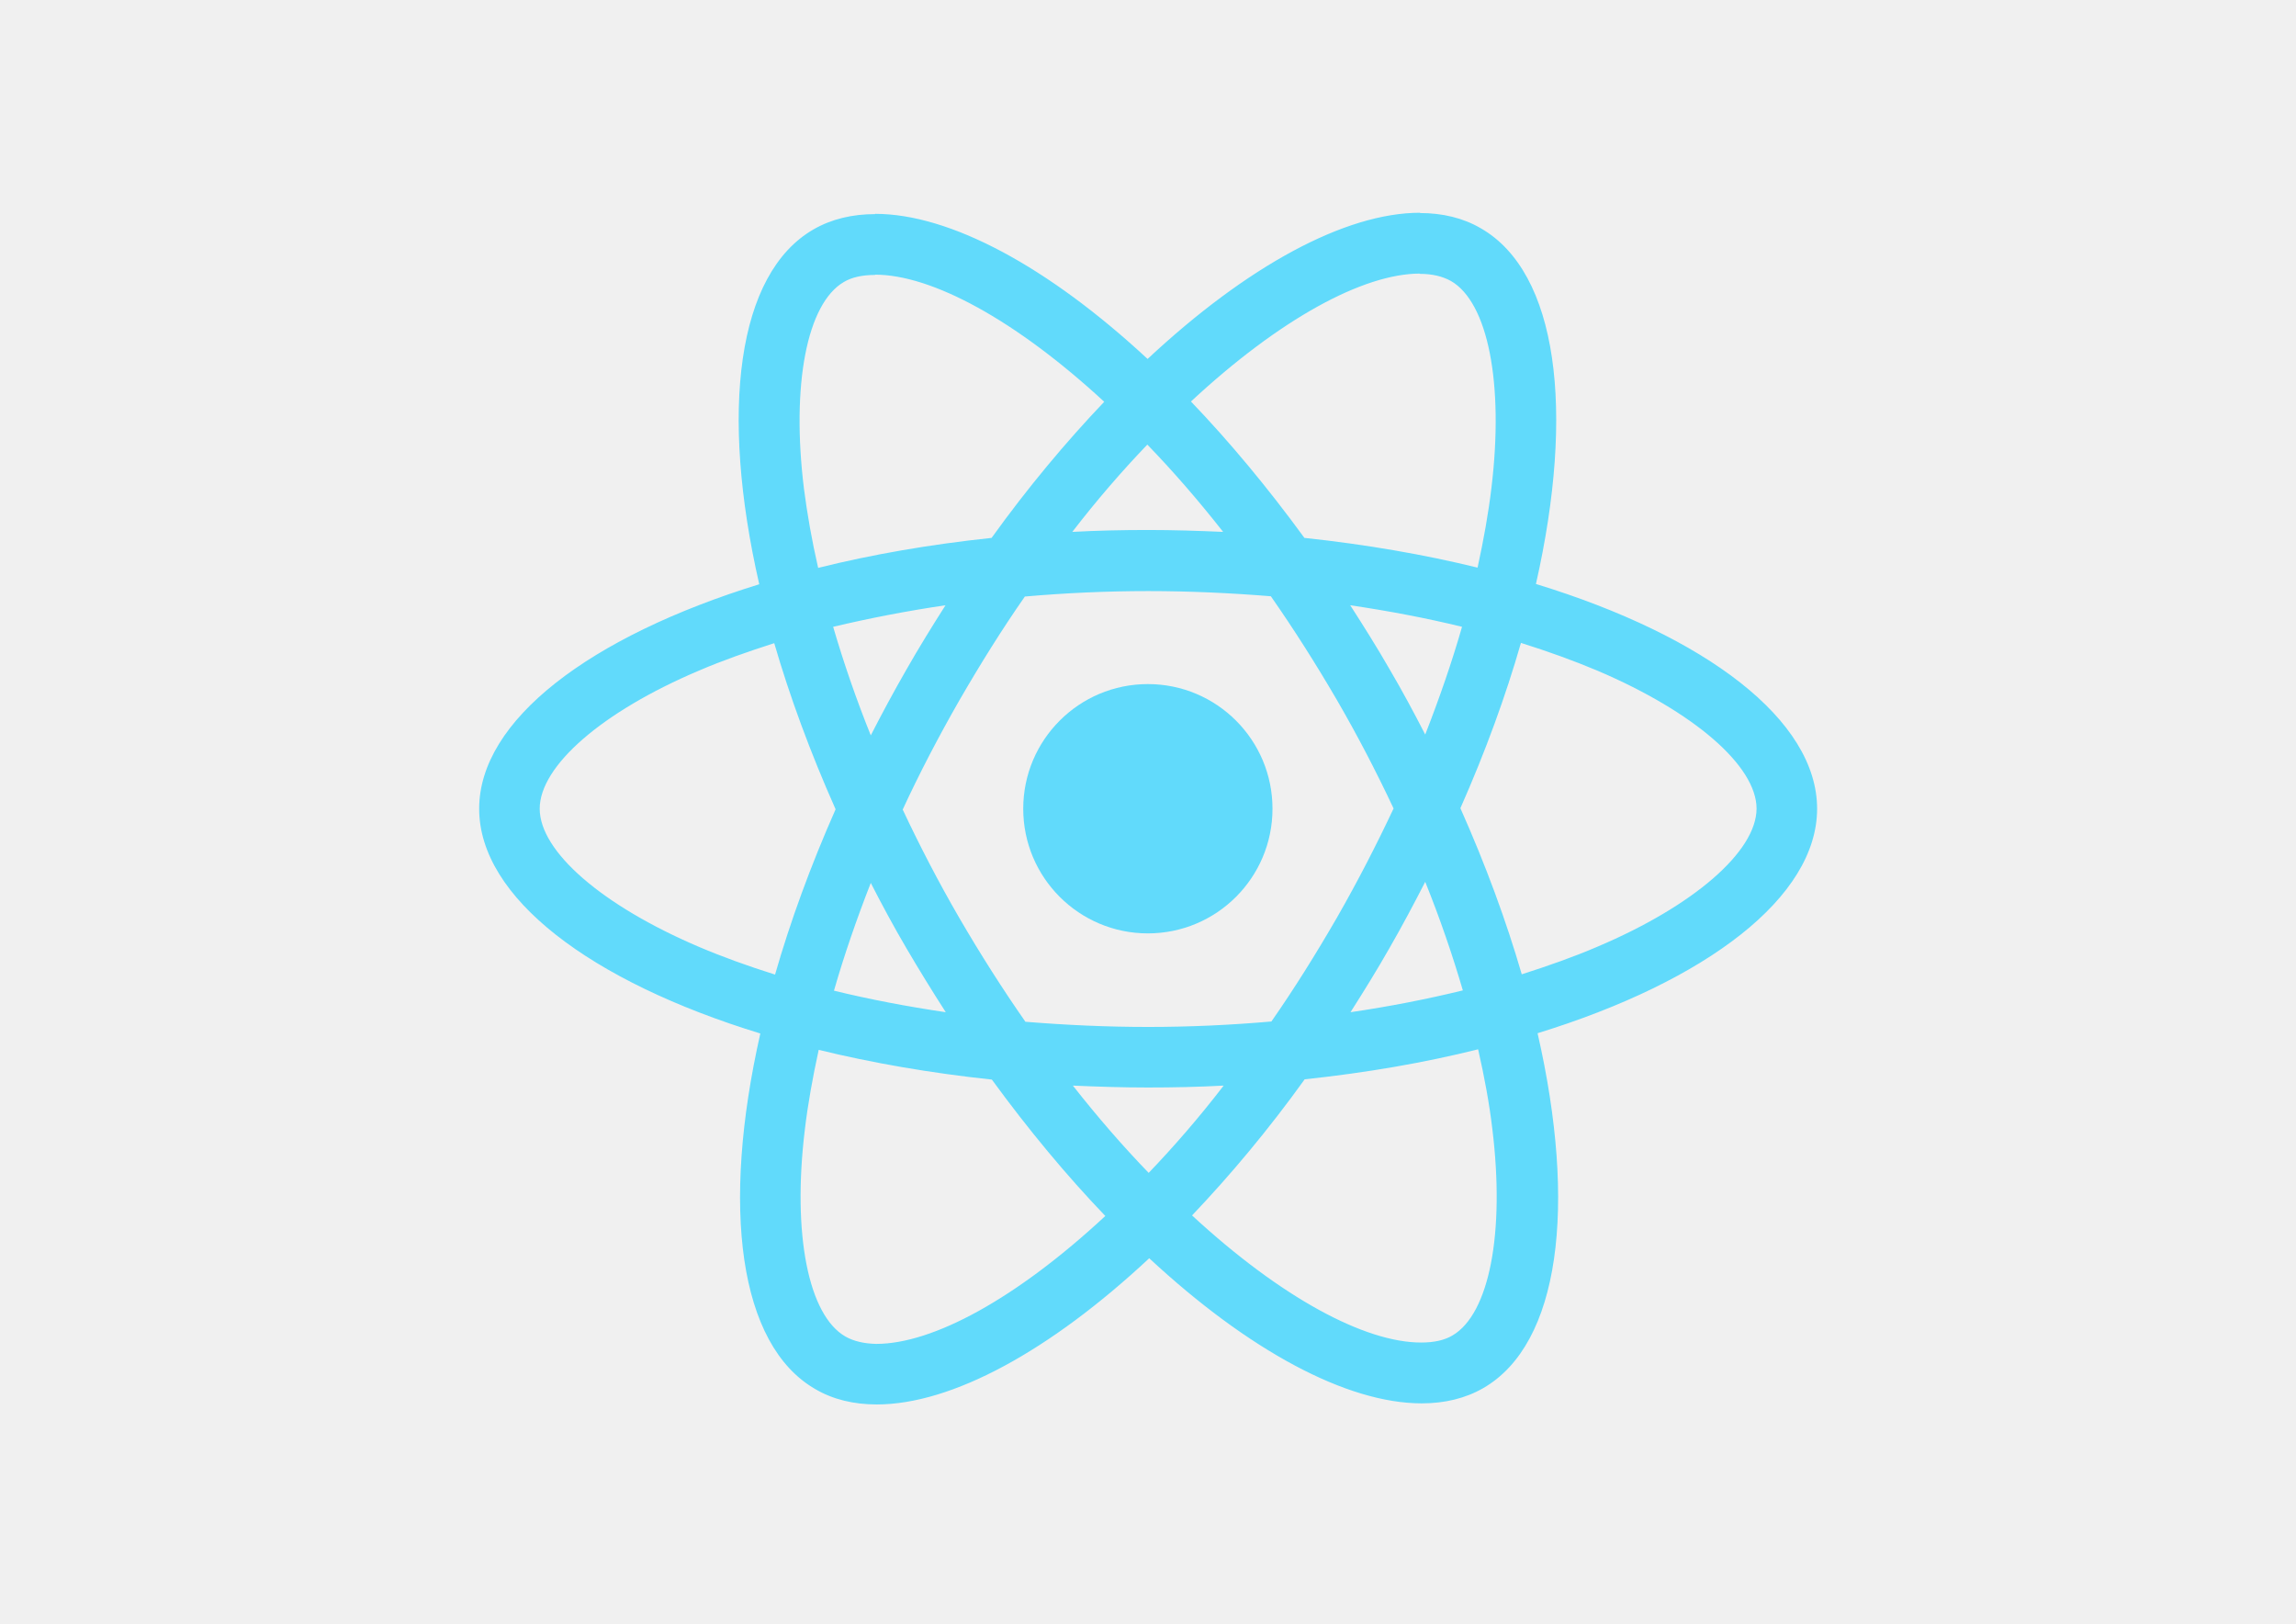
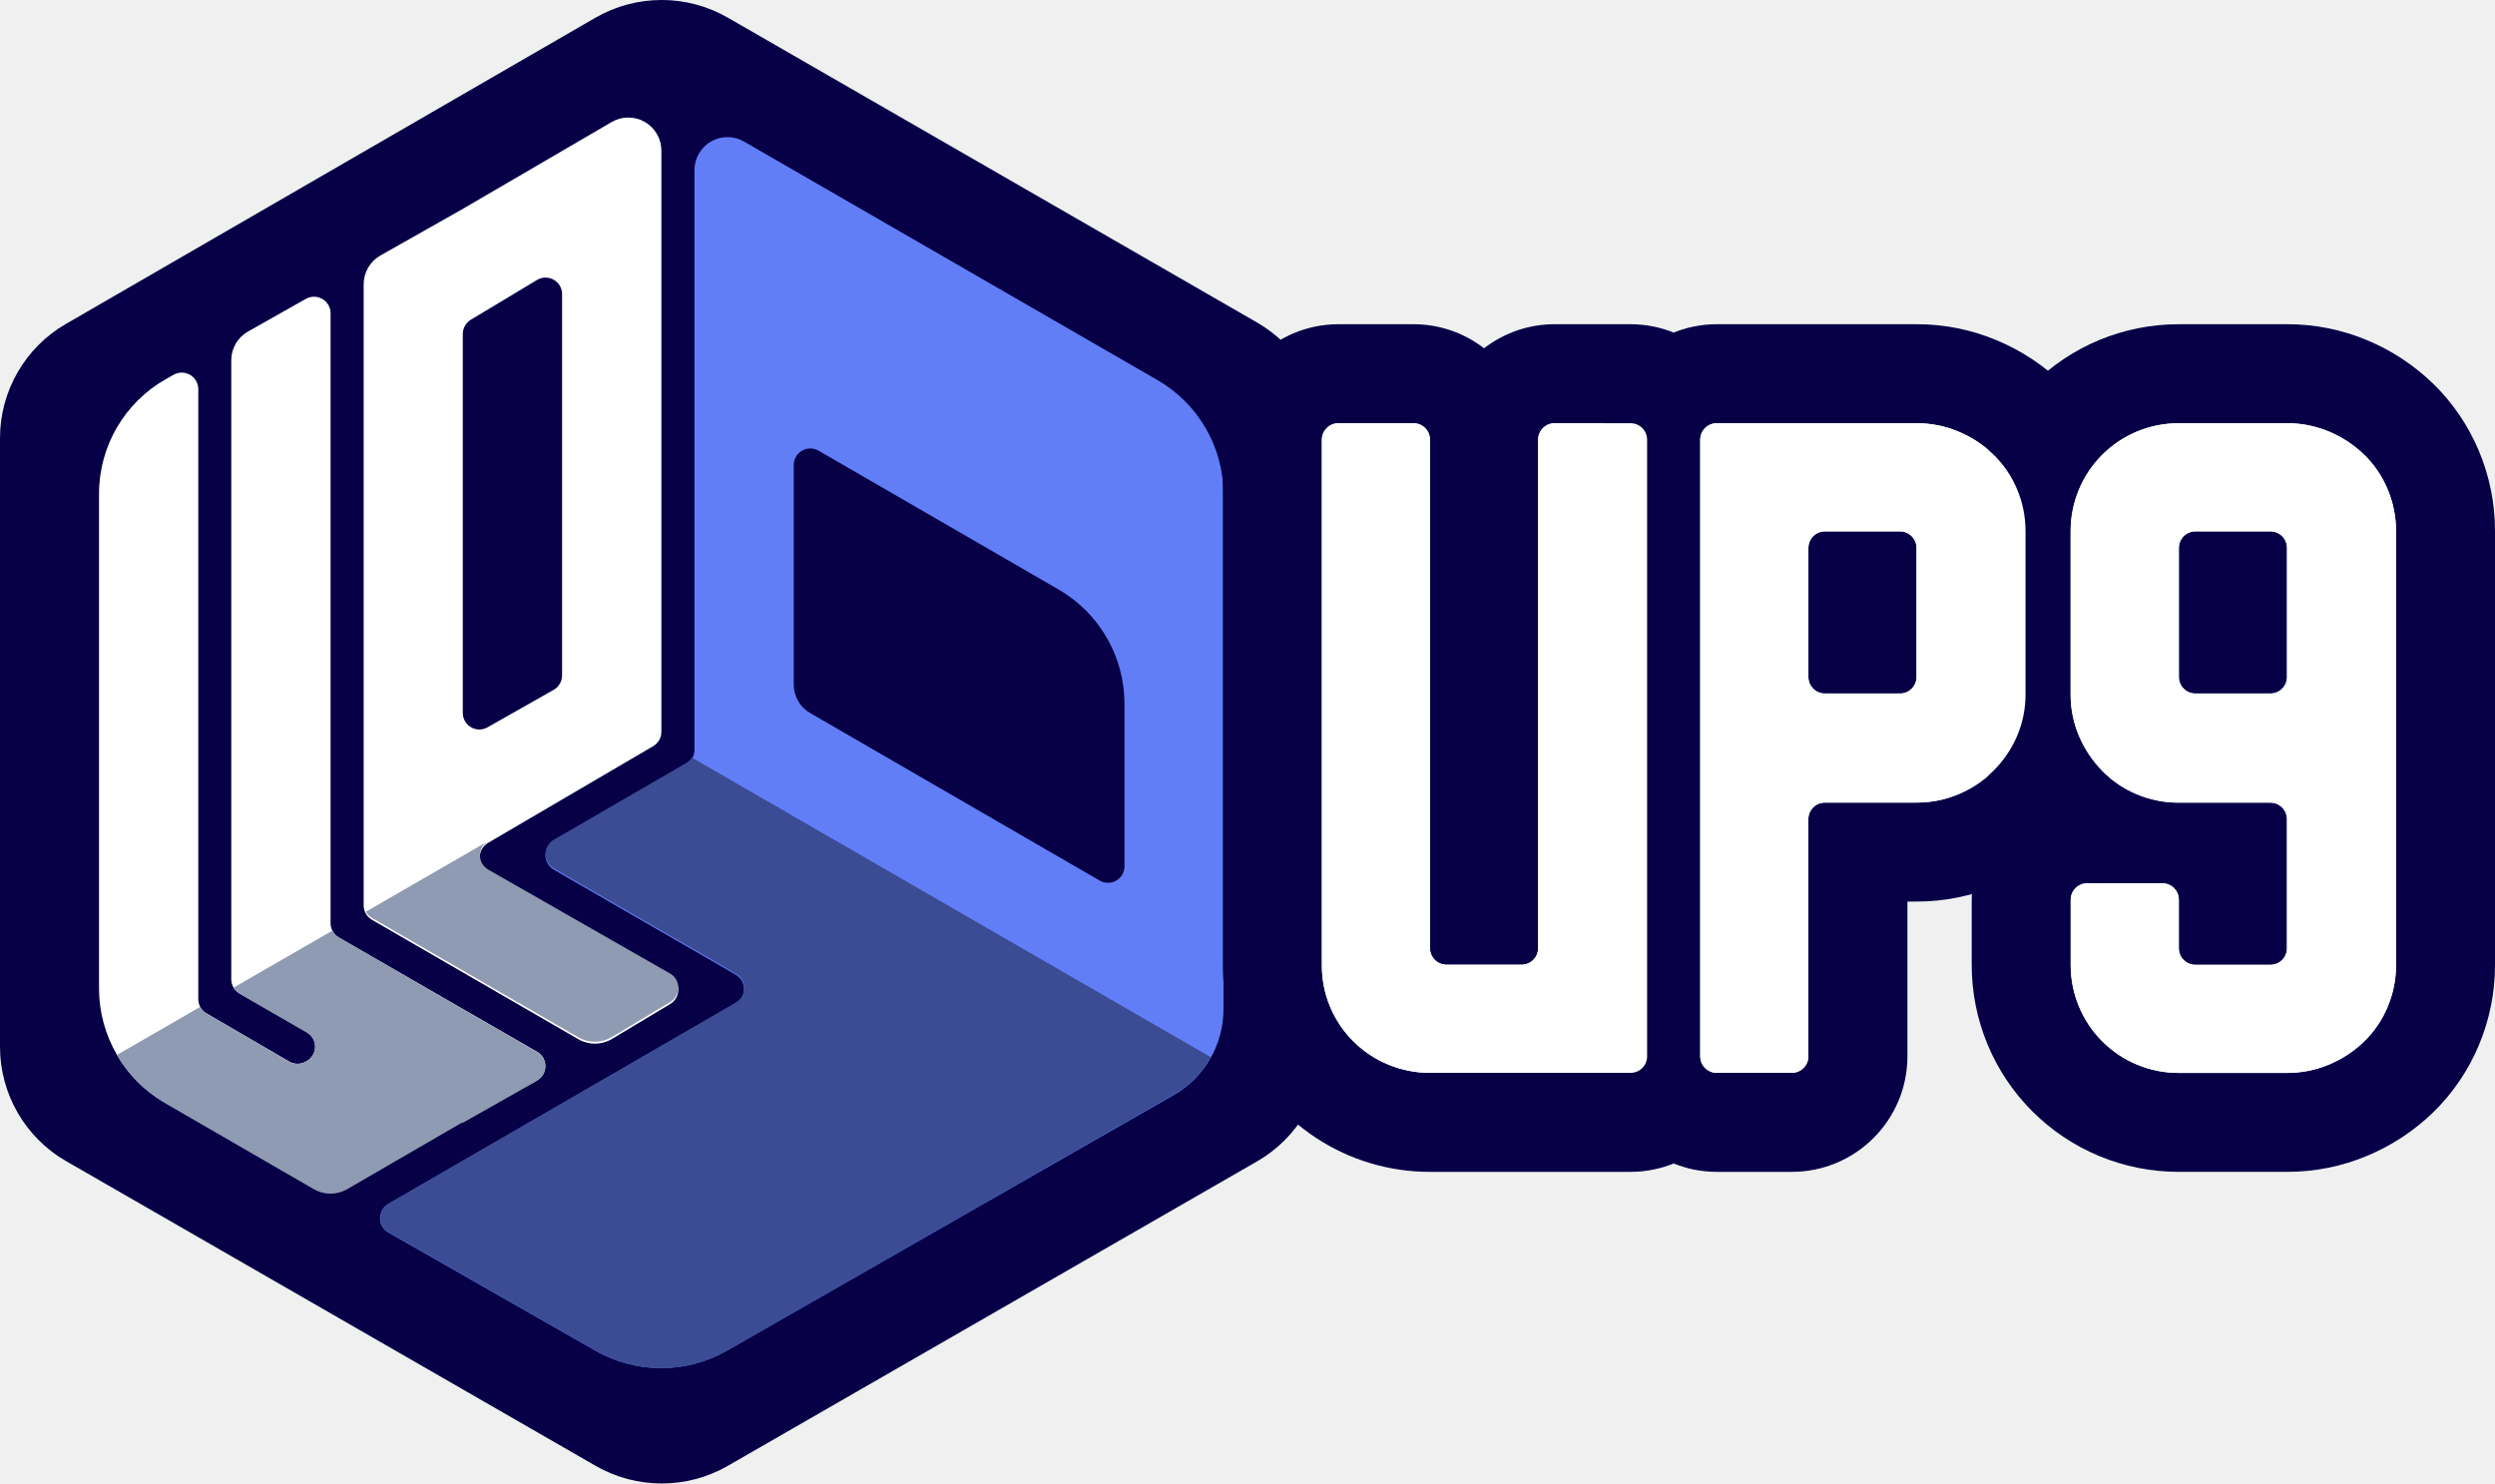
- <svg xmlns="http://www.w3.org/2000/svg" viewBox="0 0 841.9 595.3">
-   <g fill="#61DAFB">
-     <path d="M666.3 296.5c0-32.5-40.7-63.3-103.1-82.4 14.4-63.6 8-114.2-20.2-130.4-6.5-3.8-14.1-5.6-22.4-5.6v22.3c4.6 0 8.3.9 11.4 2.6 13.6 7.8 19.5 37.5 14.9 75.7-1.1 9.4-2.9 19.3-5.1 29.4-19.6-4.8-41-8.5-63.5-10.9-13.5-18.5-27.5-35.3-41.6-50 32.6-30.3 63.2-46.9 84-46.9V78c-27.5 0-63.5 19.6-99.9 53.6-36.4-33.8-72.4-53.2-99.9-53.2v22.3c20.7 0 51.4 16.5 84 46.6-14 14.7-28 31.4-41.3 49.9-22.6 2.4-44 6.1-63.6 11-2.3-10-4-19.7-5.2-29-4.7-38.2 1.1-67.9 14.6-75.8 3-1.8 6.9-2.6 11.5-2.6V78.5c-8.4 0-16 1.8-22.6 5.6-28.1 16.2-34.4 66.7-19.9 130.1-62.2 19.2-102.7 49.9-102.7 82.3 0 32.5 40.7 63.3 103.1 82.4-14.4 63.6-8 114.2 20.2 130.4 6.5 3.8 14.1 5.6 22.5 5.6 27.5 0 63.5-19.6 99.9-53.6 36.4 33.8 72.4 53.2 99.9 53.2 8.4 0 16-1.8 22.6-5.6 28.1-16.2 34.4-66.7 19.9-130.1 62-19.1 102.5-49.9 102.5-82.3zm-130.2-66.7c-3.7 12.9-8.3 26.2-13.5 39.5-4.1-8-8.4-16-13.1-24-4.6-8-9.5-15.8-14.4-23.4 14.2 2.1 27.9 4.7 41 7.9zm-45.8 106.5c-7.8 13.5-15.8 26.3-24.1 38.2-14.9 1.3-30 2-45.2 2-15.1 0-30.2-.7-45-1.9-8.3-11.9-16.4-24.6-24.2-38-7.6-13.1-14.5-26.4-20.8-39.8 6.2-13.4 13.2-26.8 20.7-39.9 7.8-13.5 15.8-26.3 24.1-38.2 14.9-1.3 30-2 45.2-2 15.1 0 30.2.7 45 1.9 8.3 11.9 16.4 24.6 24.2 38 7.6 13.1 14.5 26.4 20.8 39.8-6.3 13.4-13.2 26.8-20.7 39.9zm32.3-13c5.4 13.4 10 26.8 13.8 39.8-13.1 3.2-26.9 5.9-41.2 8 4.9-7.7 9.8-15.6 14.4-23.7 4.6-8 8.9-16.1 13-24.1zM421.2 430c-9.3-9.6-18.6-20.3-27.8-32 9 .4 18.2.7 27.5.7 9.4 0 18.7-.2 27.8-.7-9 11.7-18.3 22.4-27.5 32zm-74.4-58.9c-14.2-2.1-27.9-4.7-41-7.9 3.7-12.9 8.3-26.2 13.5-39.5 4.1 8 8.4 16 13.1 24 4.7 8 9.5 15.8 14.4 23.4zM420.7 163c9.3 9.6 18.6 20.3 27.8 32-9-.4-18.2-.7-27.5-.7-9.4 0-18.7.2-27.8.7 9-11.7 18.3-22.4 27.5-32zm-74 58.9c-4.9 7.7-9.8 15.6-14.4 23.7-4.6 8-8.9 16-13 24-5.4-13.4-10-26.8-13.8-39.8 13.1-3.1 26.9-5.8 41.2-7.9zm-90.5 125.2c-35.4-15.1-58.3-34.9-58.3-50.6 0-15.7 22.9-35.6 58.3-50.6 8.6-3.7 18-7 27.7-10.1 5.7 19.6 13.2 40 22.5 60.9-9.2 20.8-16.6 41.1-22.2 60.6-9.9-3.1-19.3-6.5-28-10.2zM310 490c-13.6-7.8-19.5-37.5-14.9-75.7 1.1-9.4 2.9-19.3 5.1-29.4 19.6 4.8 41 8.5 63.5 10.9 13.5 18.5 27.5 35.3 41.6 50-32.6 30.3-63.2 46.9-84 46.9-4.5-.1-8.3-1-11.3-2.7zm237.2-76.2c4.7 38.2-1.1 67.9-14.6 75.8-3 1.8-6.9 2.6-11.5 2.6-20.7 0-51.4-16.5-84-46.6 14-14.7 28-31.4 41.3-49.9 22.6-2.4 44-6.1 63.6-11 2.3 10.1 4.1 19.8 5.2 29.1zm38.5-66.7c-8.6 3.7-18 7-27.7 10.1-5.7-19.6-13.2-40-22.5-60.9 9.2-20.8 16.6-41.1 22.2-60.6 9.9 3.1 19.3 6.5 28.1 10.2 35.4 15.1 58.3 34.9 58.3 50.6-.1 15.7-23 35.6-58.4 50.6zM320.8 78.4z" />
-     <circle cx="420.9" cy="296.5" r="45.7" />
-     <path d="M520.5 78.1z" />
+ <svg xmlns="http://www.w3.org/2000/svg" width="148" height="88" viewBox="0 0 148 88">
+   <defs>
+     <style>
+             .prefix__cls-1{fill:#070047}.prefix__cls-2{fill:#fff}.prefix__cls-4{fill:#8f9bb2}
+         </style>
+   </defs>
+   <g id="prefix__logo" transform="translate(0 .001)">
+     <g id="prefix__Group_4690_2_" transform="translate(0 -.001)">
+       <path id="prefix__Path_2985_1_" d="M0 62.1a7.832 7.832 0 003.928 6.786l31.405 18.071a7.866 7.866 0 007.84 0L74.563 68.9a7.823 7.823 0 003.928-6.784v-36.2a7.828 7.828 0 00-3.926-6.782L43.175 1.052a7.869 7.869 0 00-7.86.006L3.914 19.217A7.827 7.827 0 000 25.994z" class="prefix__cls-1" transform="translate(0 -.004)" />
+       <path id="prefix__Path_2986_2_" d="M55.987 134.68a.976.976 0 01-.008 1.7l-4.4 2.482-.033-.02-6.832 3.948a1.966 1.966 0 01-1.966 0l-8.83-5.09A7.818 7.818 0 0130 130.927v-29.356a7.813 7.813 0 013.979-6.8l.443-.25a.984.984 0 011.339.369.964.964 0 01.127.482v36.187a.979.979 0 00.488.845l4.909 2.855a.984.984 0 00.981 0l.063-.035a.977.977 0 000-1.7l-3.994-2.3a.978.978 0 01-.49-.847V93.654a1.955 1.955 0 01.995-1.7l3.429-1.936a.986.986 0 011.339.369.962.962 0 01.127.48v36.187a.978.978 0 00.49.847z" class="prefix__cls-2" transform="translate(-24.126 -72.289)" />
+       <path id="prefix__Path_2987_2_" d="M117.554 80.338a.981.981 0 01-.366-1.338.969.969 0 01.37-.368l9.788-5.733a.981.981 0 00.484-.846V37.572a1.961 1.961 0 00-2.951-1.694l-8.823 5.148-4.891 2.767a1.962 1.962 0 00-.995 1.707v36.849a.982.982 0 00.49.85l12.246 7.086a1.965 1.965 0 001.991-.016l3.46-2.076a.983.983 0 00-.018-1.694zM116.532 47.6l3.924-2.356a.98.98 0 011.484.842v22.619a.982.982 0 01-.5.854l-3.924 2.224a.984.984 0 01-1.339-.37.97.97 0 01-.127-.484V48.447a1 1 0 01.482-.847z" class="prefix__cls-2" transform="translate(-88.598 -28.638)" />
+       <path id="prefix__Path_2988_2_" d="M133.819 43.492V77.9a.979.979 0 01-.49.848l-7.858 4.545a.978.978 0 000 1.693l10.8 6.235a.977.977 0 010 1.693l-20.607 11.9a.978.978 0 000 1.7l12.279 7.01a7.87 7.87 0 007.8 0l26.5-15.161a5.871 5.871 0 002.957-5.094V62.723a7.825 7.825 0 00-3.92-6.778L136.762 41.8a1.959 1.959 0 00-2.943 1.7zm24.037 42.144L140.684 75.7a1.957 1.957 0 01-.977-1.693V60.981a.983.983 0 011.472-.848l14.239 8.237a7.826 7.826 0 013.91 6.772v9.647a.979.979 0 01-.979.98.968.968 0 01-.493-.133z" transform="translate(-92.625 -33.401)" style="fill:#627ef7" />
+       <path id="prefix__Path_2989_2_" d="M60.346 291.555l-4.4 2.491-.033-.02-6.832 3.963a1.963 1.963 0 01-1.968 0l-8.835-5.111a7.826 7.826 0 01-2.853-2.851l4.938-2.851a1 1 0 00.37.384l4.909 2.865a.981.981 0 00.981 0l.063-.035a.982.982 0 000-1.7l-3.986-2.306a.981.981 0 01-.352-.352l5.86-3.382a.99.99 0 00.378.4l11.764 6.8a.981.981 0 01-.006 1.7z" class="prefix__cls-4" transform="translate(-28.493 -227.445)" />
+       <path id="prefix__Path_2991_2_" d="M164.463 248.2a5.858 5.858 0 01-2.193 2.207l-26.5 15.2a7.854 7.854 0 01-7.8 0l-12.279-7.026a.983.983 0 010-1.7l16.187-9.375 4.419-2.559a.98.98 0 000-1.7l-4.419-2.557-6.392-3.69a.98.98 0 010-1.7l6.385-3.7 1.472-.854a.968.968 0 00.333-.321z" transform="translate(-92.637 -185.485)" style="fill:#3b4c95" />
+       <path id="prefix__Path_2992_2_" d="M128.9 265.267l-.525.313-2.933 1.762a1.965 1.965 0 01-1.991.016l-12.244-7.082a1.021 1.021 0 01-.206-.161.928.928 0 01-.151-.2v-.006l2.692-1.555 4.445-2.567a.762.762 0 00-.094.084.6.6 0 00-.08.092.035.035 0 00-.012.018.479.479 0 00-.055.084.316.316 0 00-.02.035c-.01.02-.02.039-.027.059a.369.369 0 00-.023.059.378.378 0 00-.022.067.08.08 0 00-.01.035.729.729 0 00-.018.09.974.974 0 00.482 1l10.274 5.872.507.288a.979.979 0 01.366 1.335 1 1 0 01-.355.362z" class="prefix__cls-4" transform="translate(-89.145 -205.825)" />
+     </g>
+     <g id="prefix__Group_4695" data-name="Group 4695" transform="translate(72.538 19.231)">
+       <g id="prefix__Group_4694" data-name="Group 4694">
+         <g id="prefix__Group_4691" data-name="Group 4691">
+           <path id="prefix__Path_2993" d="M394.794 158.1a9.4 9.4 0 01-6.626-2.728 9.4 9.4 0 01-1.987-2.937 9.248 9.248 0 01-.74-3.687v-31.142a3.92 3.92 0 013.916-3.916h4.455a3.92 3.92 0 013.916 3.916v28.2h.54v-28.2a3.92 3.92 0 013.916-3.916h4.507a3.92 3.92 0 013.916 3.916v36.577a3.92 3.92 0 01-3.916 3.916z" class="prefix__cls-2" data-name="Path 2993" transform="translate(-382.507 -110.753)" />
+           <path id="prefix__Path_2994" d="M394.648 104.564a.979.979 0 01.979.979v36.577a.979.979 0 01-.979.979h-11.9a6.454 6.454 0 01-4.547-1.866 6.447 6.447 0 01-1.367-2.025 6.291 6.291 0 01-.5-2.524v-31.141a.979.979 0 01.979-.979h4.455a.979.979 0 01.979.979v30.162a.979.979 0 00.979.979h4.457a.979.979 0 00.979-.979v-30.162a.979.979 0 01.979-.979h4.507m0-5.874h-4.508a6.832 6.832 0 00-4.186 1.429 6.819 6.819 0 00-4.186-1.429h-4.455a6.861 6.861 0 00-6.853 6.853v31.141a12.147 12.147 0 00.983 4.856 12.29 12.29 0 0011.3 7.433h11.9a6.861 6.861 0 006.853-6.853v-36.577a6.861 6.861 0 00-6.853-6.853z" class="prefix__cls-1" data-name="Path 2994" transform="translate(-370.46 -98.69)" />
+         </g>
+         <g id="prefix__Group_4692" data-name="Group 4692" transform="translate(22.447)">
+           <path id="prefix__Path_2995" d="M504.016 158.1a3.92 3.92 0 01-3.916-3.916v-36.578a3.92 3.92 0 013.916-3.916h11.848a9.332 9.332 0 013.64.73 9.635 9.635 0 012.978 1.964 9.144 9.144 0 012.054 3.015 9.312 9.312 0 01.73 3.642v9.62a9.235 9.235 0 01-.74 3.687 9.48 9.48 0 01-5.024 4.985 9.3 9.3 0 01-3.638.73h-3.478v12.118a3.92 3.92 0 01-3.916 3.916zm8.911-28.374v-3.746h-.54v3.746z" class="prefix__cls-2" data-name="Path 2995" transform="translate(-497.163 -110.753)" />
+           <path id="prefix__Path_2996" d="M503.8 104.564a6.351 6.351 0 012.5.5 6.709 6.709 0 012.078 1.367 6.157 6.157 0 011.392 2.05 6.358 6.358 0 01.5 2.5v9.62a6.3 6.3 0 01-.5 2.524 6.536 6.536 0 01-1.392 2.05 6.453 6.453 0 01-2.078 1.394 6.358 6.358 0 01-2.5.5h-5.436a.979.979 0 00-.979.979v14.072a.979.979 0 01-.979.979h-4.455a.979.979 0 01-.979-.979v-36.577a.979.979 0 01.979-.979H503.8m-5.434 16.036h4.457a.979.979 0 00.979-.979v-7.662a.979.979 0 00-.979-.979h-4.457a.979.979 0 00-.979.979v7.662a.979.979 0 00.979.979m5.434-21.91h-11.847a6.861 6.861 0 00-6.853 6.853v36.577a6.861 6.861 0 006.853 6.853h4.455a6.861 6.861 0 006.853-6.853v-9.181h.54a12.337 12.337 0 008.729-3.613 12.423 12.423 0 002.632-3.873 12.164 12.164 0 00.981-4.854v-9.62a12.217 12.217 0 00-.961-4.78 12.067 12.067 0 00-2.714-3.981 12.589 12.589 0 00-3.881-2.563 12.193 12.193 0 00-4.786-.965z" class="prefix__cls-1" data-name="Path 2996" transform="translate(-485.1 -98.69)" />
+         </g>
+         <g id="prefix__Group_4693" data-name="Group 4693" transform="translate(44.421)">
+           <path id="prefix__Path_2997" d="M621.68 158.107a9.331 9.331 0 01-9.35-9.35V144.9a3.92 3.92 0 013.916-3.916h1.038a9.008 9.008 0 01-2.26-1.7 9.676 9.676 0 01-1.954-2.931 9.249 9.249 0 01-.74-3.687v-9.62a9.328 9.328 0 019.35-9.35h6.415a9.332 9.332 0 013.64.73 9.613 9.613 0 012.978 1.964 9.127 9.127 0 012.054 3.015 9.316 9.316 0 01.732 3.642v25.707a9.287 9.287 0 01-.73 3.638 9.113 9.113 0 01-2.054 3.015 9.66 9.66 0 01-2.98 1.966 9.308 9.308 0 01-3.638.73h-6.417zm3.478-12.289v-3.746h-1.747a3.905 3.905 0 011.208 2.825v.92zm0-16.085v-3.746h-.54v3.746z" class="prefix__cls-2" data-name="Path 2997" transform="translate(-609.391 -110.761)" />
+           <path id="prefix__Path_2998" d="M616.024 104.564a6.351 6.351 0 012.5.5 6.708 6.708 0 012.078 1.367 6.157 6.157 0 011.392 2.05 6.358 6.358 0 01.5 2.5v25.707a6.344 6.344 0 01-.5 2.5 6.157 6.157 0 01-1.392 2.05 6.709 6.709 0 01-2.078 1.367 6.358 6.358 0 01-2.5.5h-6.415a6.393 6.393 0 01-6.413-6.413v-3.857a.979.979 0 01.979-.979h4.455a.979.979 0 01.979.979v2.878a.979.979 0 00.979.979h4.457a.979.979 0 00.979-.979v-7.662a.979.979 0 00-.979-.979h-5.436a6.344 6.344 0 01-2.5-.5 6.133 6.133 0 01-2.05-1.394 6.769 6.769 0 01-1.367-2.05 6.291 6.291 0 01-.5-2.524v-9.62a6.393 6.393 0 016.413-6.413h6.415m-5.432 16.029h4.457a.979.979 0 00.979-.979v-7.662a.979.979 0 00-.979-.979h-4.457a.979.979 0 00-.979.979v7.662a.979.979 0 00.979.979m5.436-21.909h-6.415a12.268 12.268 0 00-12.289 12.287v9.62a12.147 12.147 0 00.983 4.856 12.629 12.629 0 001.281 2.287 6.841 6.841 0 00-2.264 5.085v3.857a12.268 12.268 0 0012.287 12.289h6.415a12.2 12.2 0 004.784-.963 12.579 12.579 0 003.879-2.559 12.047 12.047 0 002.714-3.981 12.233 12.233 0 00.963-4.785v-25.707a12.234 12.234 0 00-.961-4.782 12.066 12.066 0 00-2.714-3.981 12.623 12.623 0 00-3.881-2.563 12.233 12.233 0 00-4.782-.961z" class="prefix__cls-1" data-name="Path 2998" transform="translate(-597.32 -98.69)" />
+         </g>
+       </g>
+     </g>
+     <g id="prefix__Group_4697" data-name="Group 4697" transform="translate(78.412 25.105)">
+       <g id="prefix__Group_4696" data-name="Group 4696">
+         <path id="prefix__Path_2999" d="M419.753 129.669v36.577a.979.979 0 01-.979.979h-11.9a6.454 6.454 0 01-4.547-1.866 6.447 6.447 0 01-1.367-2.025 6.292 6.292 0 01-.5-2.524v-31.141a.979.979 0 01.979-.979h4.455a.979.979 0 01.979.979v30.162a.979.979 0 00.979.979h4.457a.979.979 0 00.979-.979v-30.162a.979.979 0 01.979-.979h4.507a.979.979 0 01.979.979z" class="prefix__cls-2" data-name="Path 2999" transform="translate(-400.46 -128.69)" />
+         <path id="prefix__Path_3000" d="M534.393 135.1v9.62a6.3 6.3 0 01-.5 2.524 6.535 6.535 0 01-1.392 2.05 6.453 6.453 0 01-2.077 1.394 6.358 6.358 0 01-2.5.5h-5.436a.979.979 0 00-.979.979v14.076a.979.979 0 01-.979.979h-4.455a.979.979 0 01-.979-.979v-36.574a.979.979 0 01.979-.979h11.848a6.351 6.351 0 012.5.5 6.708 6.708 0 012.077 1.367 6.157 6.157 0 011.392 2.05 6.358 6.358 0 01.501 2.493zm-6.466 8.643v-7.662a.979.979 0 00-.979-.979h-4.457a.979.979 0 00-.979.979v7.662a.979.979 0 00.979.979h4.457a.979.979 0 00.979-.977z" class="prefix__cls-2" data-name="Path 3000" transform="translate(-492.653 -128.69)" />
+         <path id="prefix__Path_3001" d="M646.623 135.1v25.71a6.345 6.345 0 01-.5 2.5 6.158 6.158 0 01-1.392 2.05 6.71 6.71 0 01-2.078 1.367 6.358 6.358 0 01-2.5.5h-6.415a6.393 6.393 0 01-6.413-6.413v-3.857a.979.979 0 01.979-.979h4.455a.979.979 0 01.979.979v2.878a.979.979 0 00.979.979h4.457a.979.979 0 00.979-.979v-7.662a.979.979 0 00-.979-.979h-5.436a6.344 6.344 0 01-2.5-.5 6.133 6.133 0 01-2.05-1.394 6.77 6.77 0 01-1.367-2.05 6.292 6.292 0 01-.5-2.524V135.1a6.393 6.393 0 016.413-6.413h6.415a6.351 6.351 0 012.5.5 6.709 6.709 0 012.078 1.367 6.157 6.157 0 011.392 2.05 6.359 6.359 0 01.504 2.496zm-6.466 8.643v-7.662a.979.979 0 00-.979-.979h-4.457a.979.979 0 00-.979.979v7.662a.979.979 0 00.979.979h4.457a.979.979 0 00.979-.976z" class="prefix__cls-2" data-name="Path 3001" transform="translate(-582.908 -128.69)" />
+       </g>
+     </g>
  </g>
</svg>
